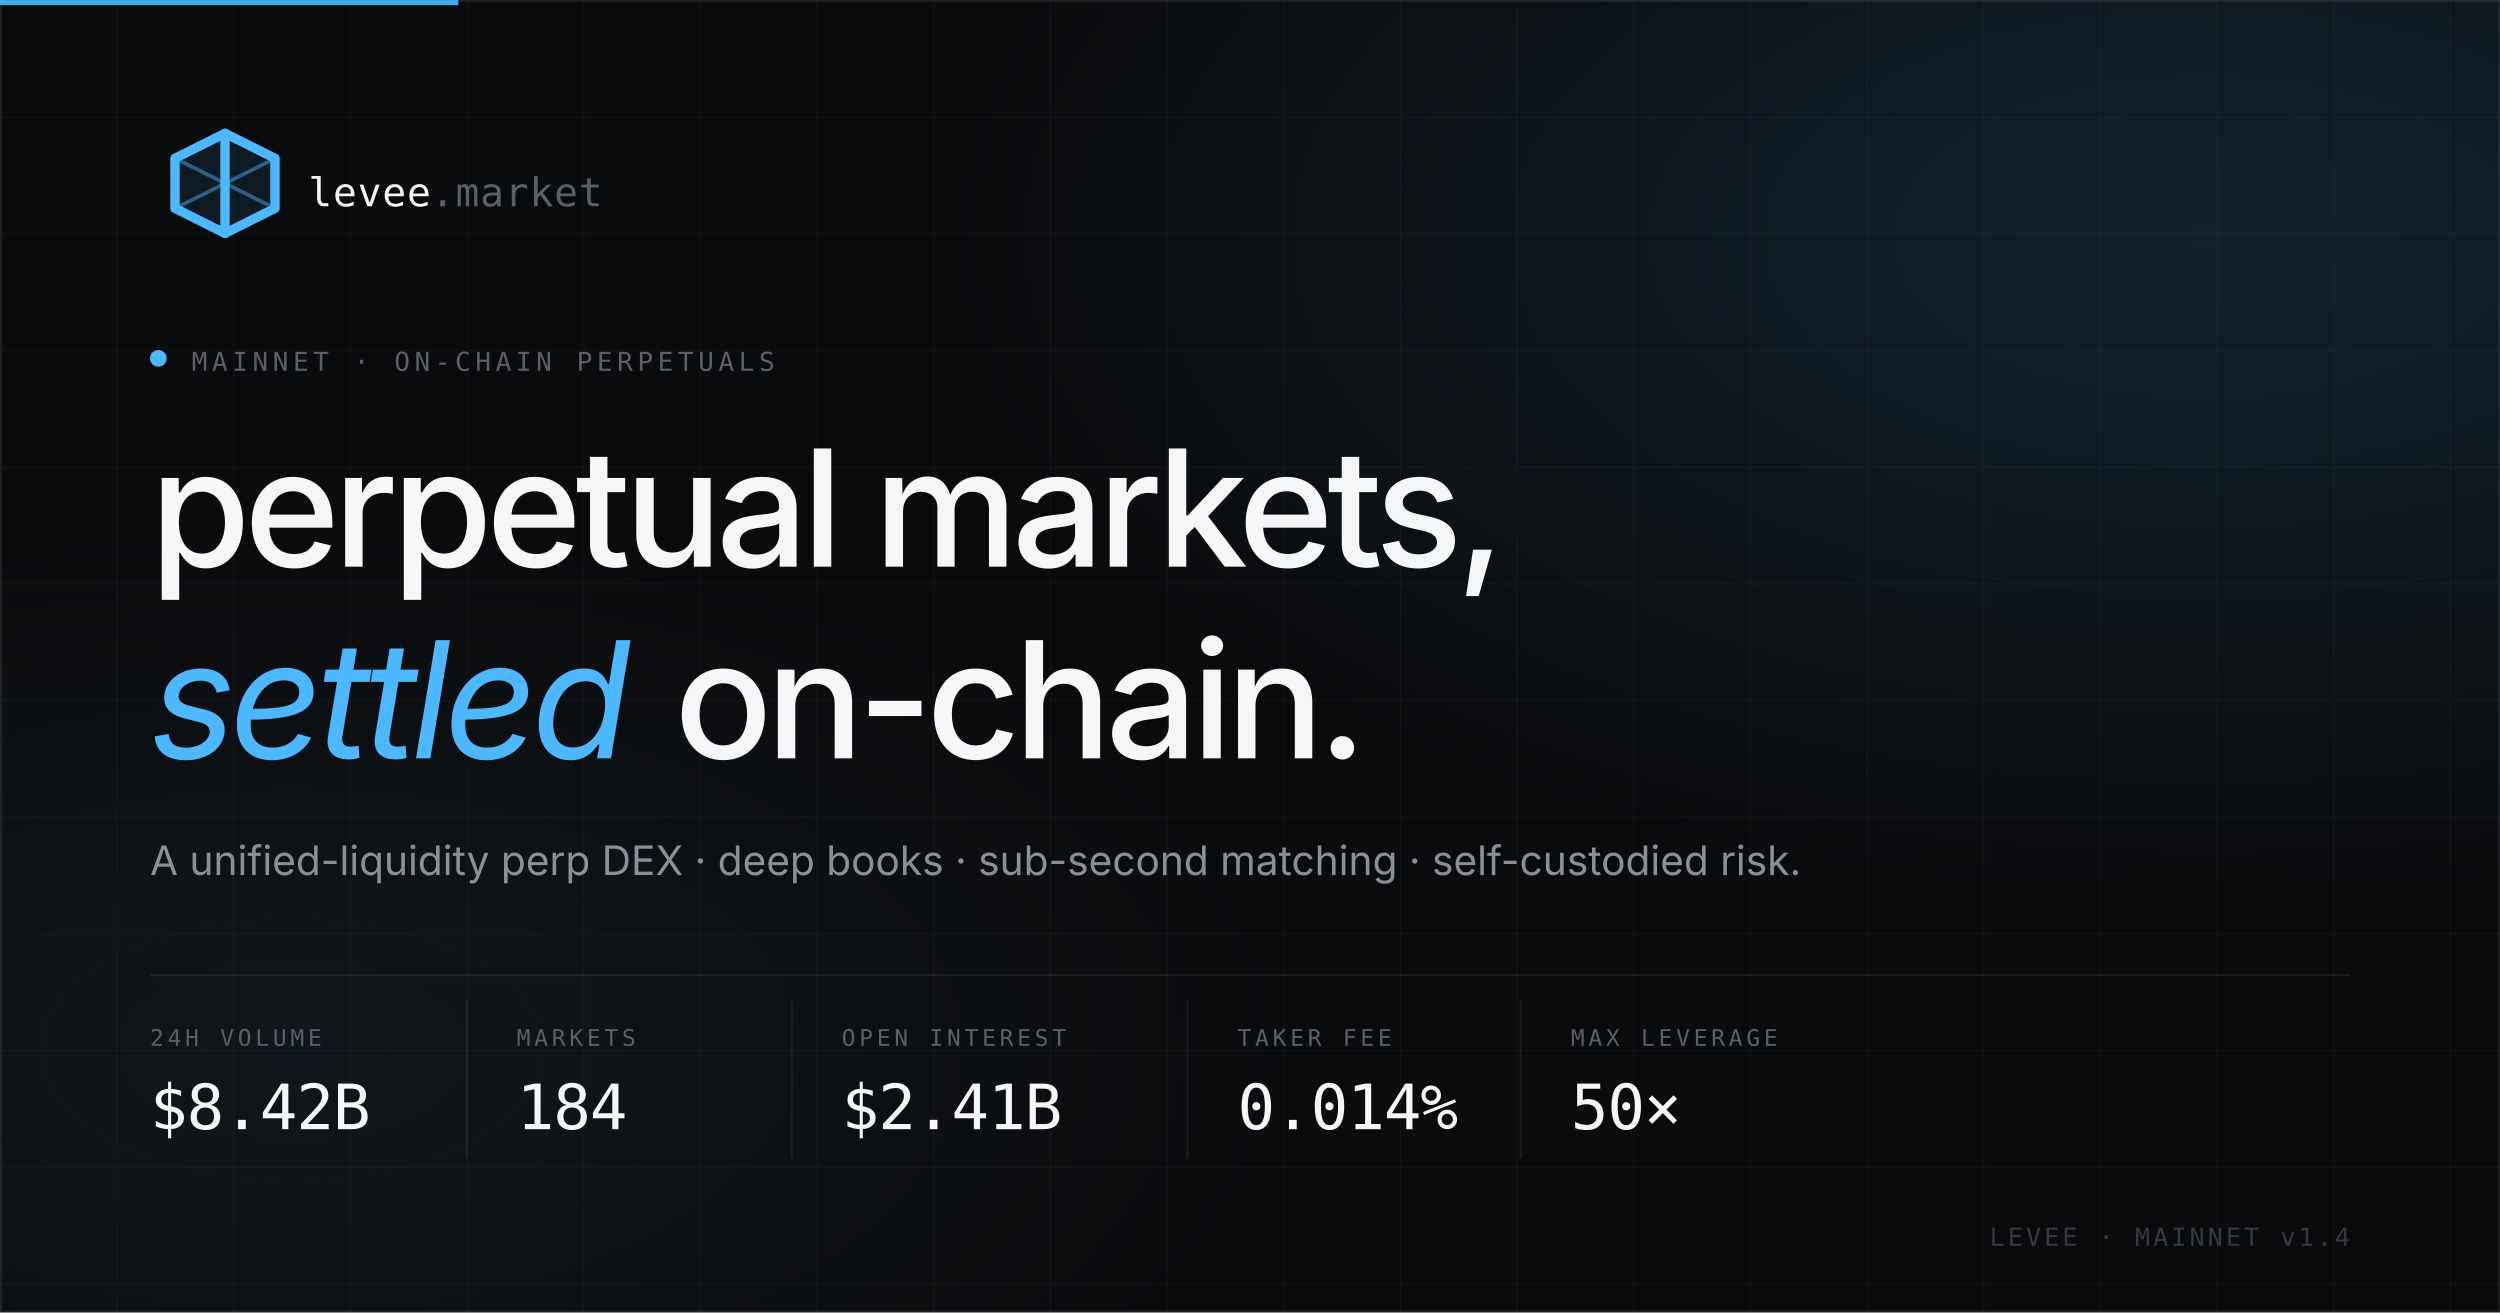
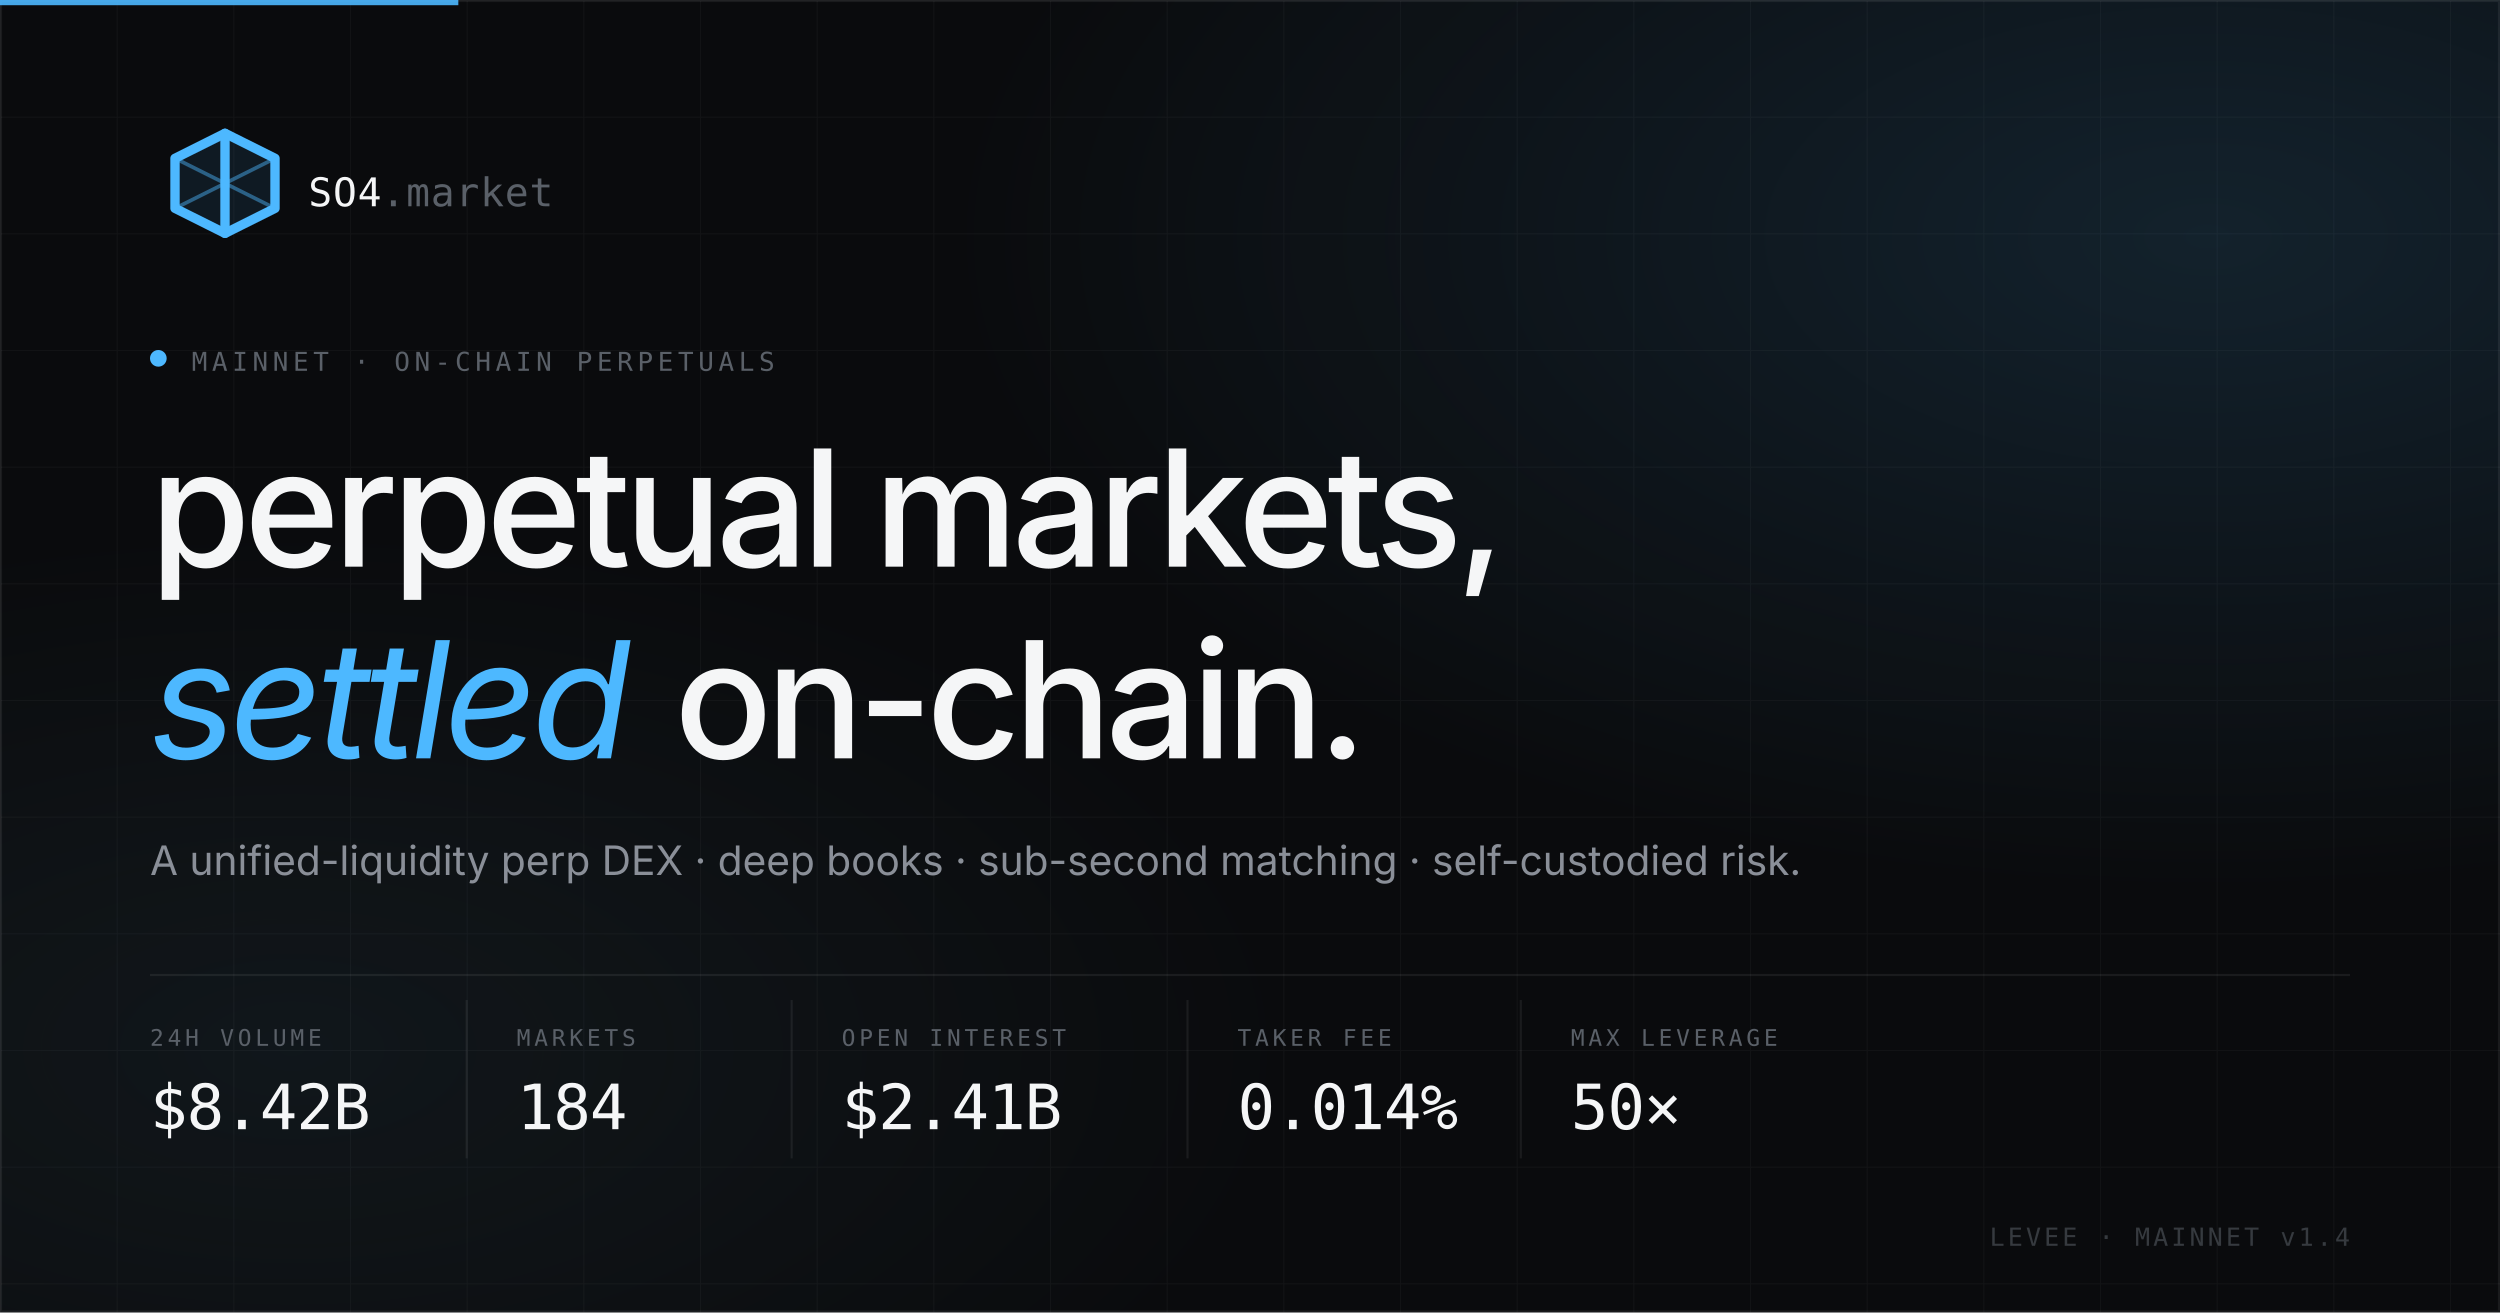
<svg xmlns="http://www.w3.org/2000/svg" width="1200" height="630" viewBox="0 0 1200 630">
  <defs>
    <radialGradient id="glowTR" cx="88%" cy="18%" r="50%">
      <stop offset="0%" stop-color="#4DB8FF" stop-opacity="0.13" />
      <stop offset="100%" stop-color="#4DB8FF" stop-opacity="0" />
    </radialGradient>
    <radialGradient id="glowBL" cx="12%" cy="80%" r="40%">
      <stop offset="0%" stop-color="#7DD3FC" stop-opacity="0.06" />
      <stop offset="100%" stop-color="#7DD3FC" stop-opacity="0" />
    </radialGradient>
    <pattern id="grid" width="56" height="56" patternUnits="userSpaceOnUse">
      <path d="M56 0L0 0 0 56" fill="none" stroke="rgba(255,255,255,0.035)" stroke-width="1" />
    </pattern>
  </defs>
  <rect width="1200" height="630" fill="#0A0B0D" />
  <rect width="1200" height="630" fill="url(#grid)" />
  <rect width="1200" height="630" fill="url(#glowTR)" />
  <rect width="1200" height="630" fill="url(#glowBL)" />
  <rect x="0.5" y="0.5" width="1199" height="629" fill="none" stroke="rgba(255,255,255,0.07)" stroke-width="1" />
  <rect x="0" y="0" width="220" height="2.5" fill="#4DB8FF" opacity="0.9" />
  <g transform="translate(72, 58) scale(3.0)">
    <path d="M4 6 L12 2 L20 6 L20 14 L12 18 L4 14 Z" stroke="#4DB8FF" stroke-width="1.5" stroke-linejoin="round" fill="rgba(77,184,255,0.09)" />
    <line x1="12" y1="2" x2="12" y2="18" stroke="#4DB8FF" stroke-width="1.5" stroke-linecap="round" />
    <line x1="4" y1="6" x2="20" y2="14" stroke="#4DB8FF" stroke-width="0.6" opacity="0.45" />
    <line x1="20" y1="6" x2="4" y2="14" stroke="#4DB8FF" stroke-width="0.6" opacity="0.45" />
  </g>
-   <text x="148" y="99" font-family="ui-monospace, 'SF Mono', Menlo, monospace" font-size="19" font-weight="500" letter-spacing="0.4" fill="#F5F6F7">levee<tspan fill="#5A6068">.market</tspan>
+   <text x="148" y="99" font-family="ui-monospace, 'SF Mono', Menlo, monospace" font-size="19" font-weight="500" letter-spacing="0.4" fill="#F5F6F7">SO4<tspan fill="#5A6068">.market</tspan>
  </text>
  <circle cx="76" cy="172" r="4" fill="#4DB8FF" />
  <text x="92" y="178" font-family="ui-monospace, 'SF Mono', Menlo, monospace" font-size="12.5" font-weight="400" letter-spacing="2.2" fill="#5A6068">MAINNET · ON-CHAIN PERPETUALS</text>
  <text x="72" y="272" font-family="ui-sans-serif, system-ui, -apple-system, sans-serif" font-size="78" font-weight="500" letter-spacing="-3" fill="#F5F6F7">perpetual markets,</text>
  <text x="72" y="364" font-family="ui-sans-serif, system-ui, -apple-system, sans-serif" font-size="78" font-weight="500" letter-spacing="-3" fill="#F5F6F7">
    <tspan font-style="italic" font-weight="400" fill="#4DB8FF">settled</tspan>
    <tspan> on-chain.</tspan>
  </text>
  <text x="72" y="420" font-family="ui-sans-serif, system-ui, -apple-system, sans-serif" font-size="19.5" font-weight="400" fill="#8A8F98">A unified-liquidity perp DEX · deep books · sub-second matching · self-custodied risk.</text>
  <line x1="72" y1="468" x2="1128" y2="468" stroke="rgba(255,255,255,0.07)" stroke-width="1" />
  <text x="72" y="502" font-family="ui-monospace, 'SF Mono', Menlo, monospace" font-size="11" font-weight="400" letter-spacing="1.8" fill="#5A6068">24H VOLUME</text>
  <text x="72" y="542" font-family="ui-monospace, 'SF Mono', Menlo, monospace" font-size="30" font-weight="400" letter-spacing="-0.5" fill="#F5F6F7">$8.42B</text>
  <line x1="224" y1="480" x2="224" y2="556" stroke="rgba(255,255,255,0.07)" stroke-width="1" />
  <text x="248" y="502" font-family="ui-monospace, 'SF Mono', Menlo, monospace" font-size="11" font-weight="400" letter-spacing="1.8" fill="#5A6068">MARKETS</text>
  <text x="248" y="542" font-family="ui-monospace, 'SF Mono', Menlo, monospace" font-size="30" font-weight="400" letter-spacing="-0.5" fill="#F5F6F7">184</text>
  <line x1="380" y1="480" x2="380" y2="556" stroke="rgba(255,255,255,0.07)" stroke-width="1" />
  <text x="404" y="502" font-family="ui-monospace, 'SF Mono', Menlo, monospace" font-size="11" font-weight="400" letter-spacing="1.8" fill="#5A6068">OPEN INTEREST</text>
  <text x="404" y="542" font-family="ui-monospace, 'SF Mono', Menlo, monospace" font-size="30" font-weight="400" letter-spacing="-0.5" fill="#F5F6F7">$2.41B</text>
  <line x1="570" y1="480" x2="570" y2="556" stroke="rgba(255,255,255,0.07)" stroke-width="1" />
  <text x="594" y="502" font-family="ui-monospace, 'SF Mono', Menlo, monospace" font-size="11" font-weight="400" letter-spacing="1.8" fill="#5A6068">TAKER FEE</text>
  <text x="594" y="542" font-family="ui-monospace, 'SF Mono', Menlo, monospace" font-size="30" font-weight="400" letter-spacing="-0.5" fill="#F5F6F7">0.014%</text>
  <line x1="730" y1="480" x2="730" y2="556" stroke="rgba(255,255,255,0.07)" stroke-width="1" />
  <text x="754" y="502" font-family="ui-monospace, 'SF Mono', Menlo, monospace" font-size="11" font-weight="400" letter-spacing="1.8" fill="#5A6068">MAX LEVERAGE</text>
  <text x="754" y="542" font-family="ui-monospace, 'SF Mono', Menlo, monospace" font-size="30" font-weight="400" letter-spacing="-0.5" fill="#F5F6F7">50×</text>
  <text x="1128" y="598" font-family="ui-monospace, 'SF Mono', Menlo, monospace" font-size="12" font-weight="400" letter-spacing="1.5" fill="rgba(90,96,104,0.55)" text-anchor="end">LEVEE · MAINNET v1.4</text>
</svg>
